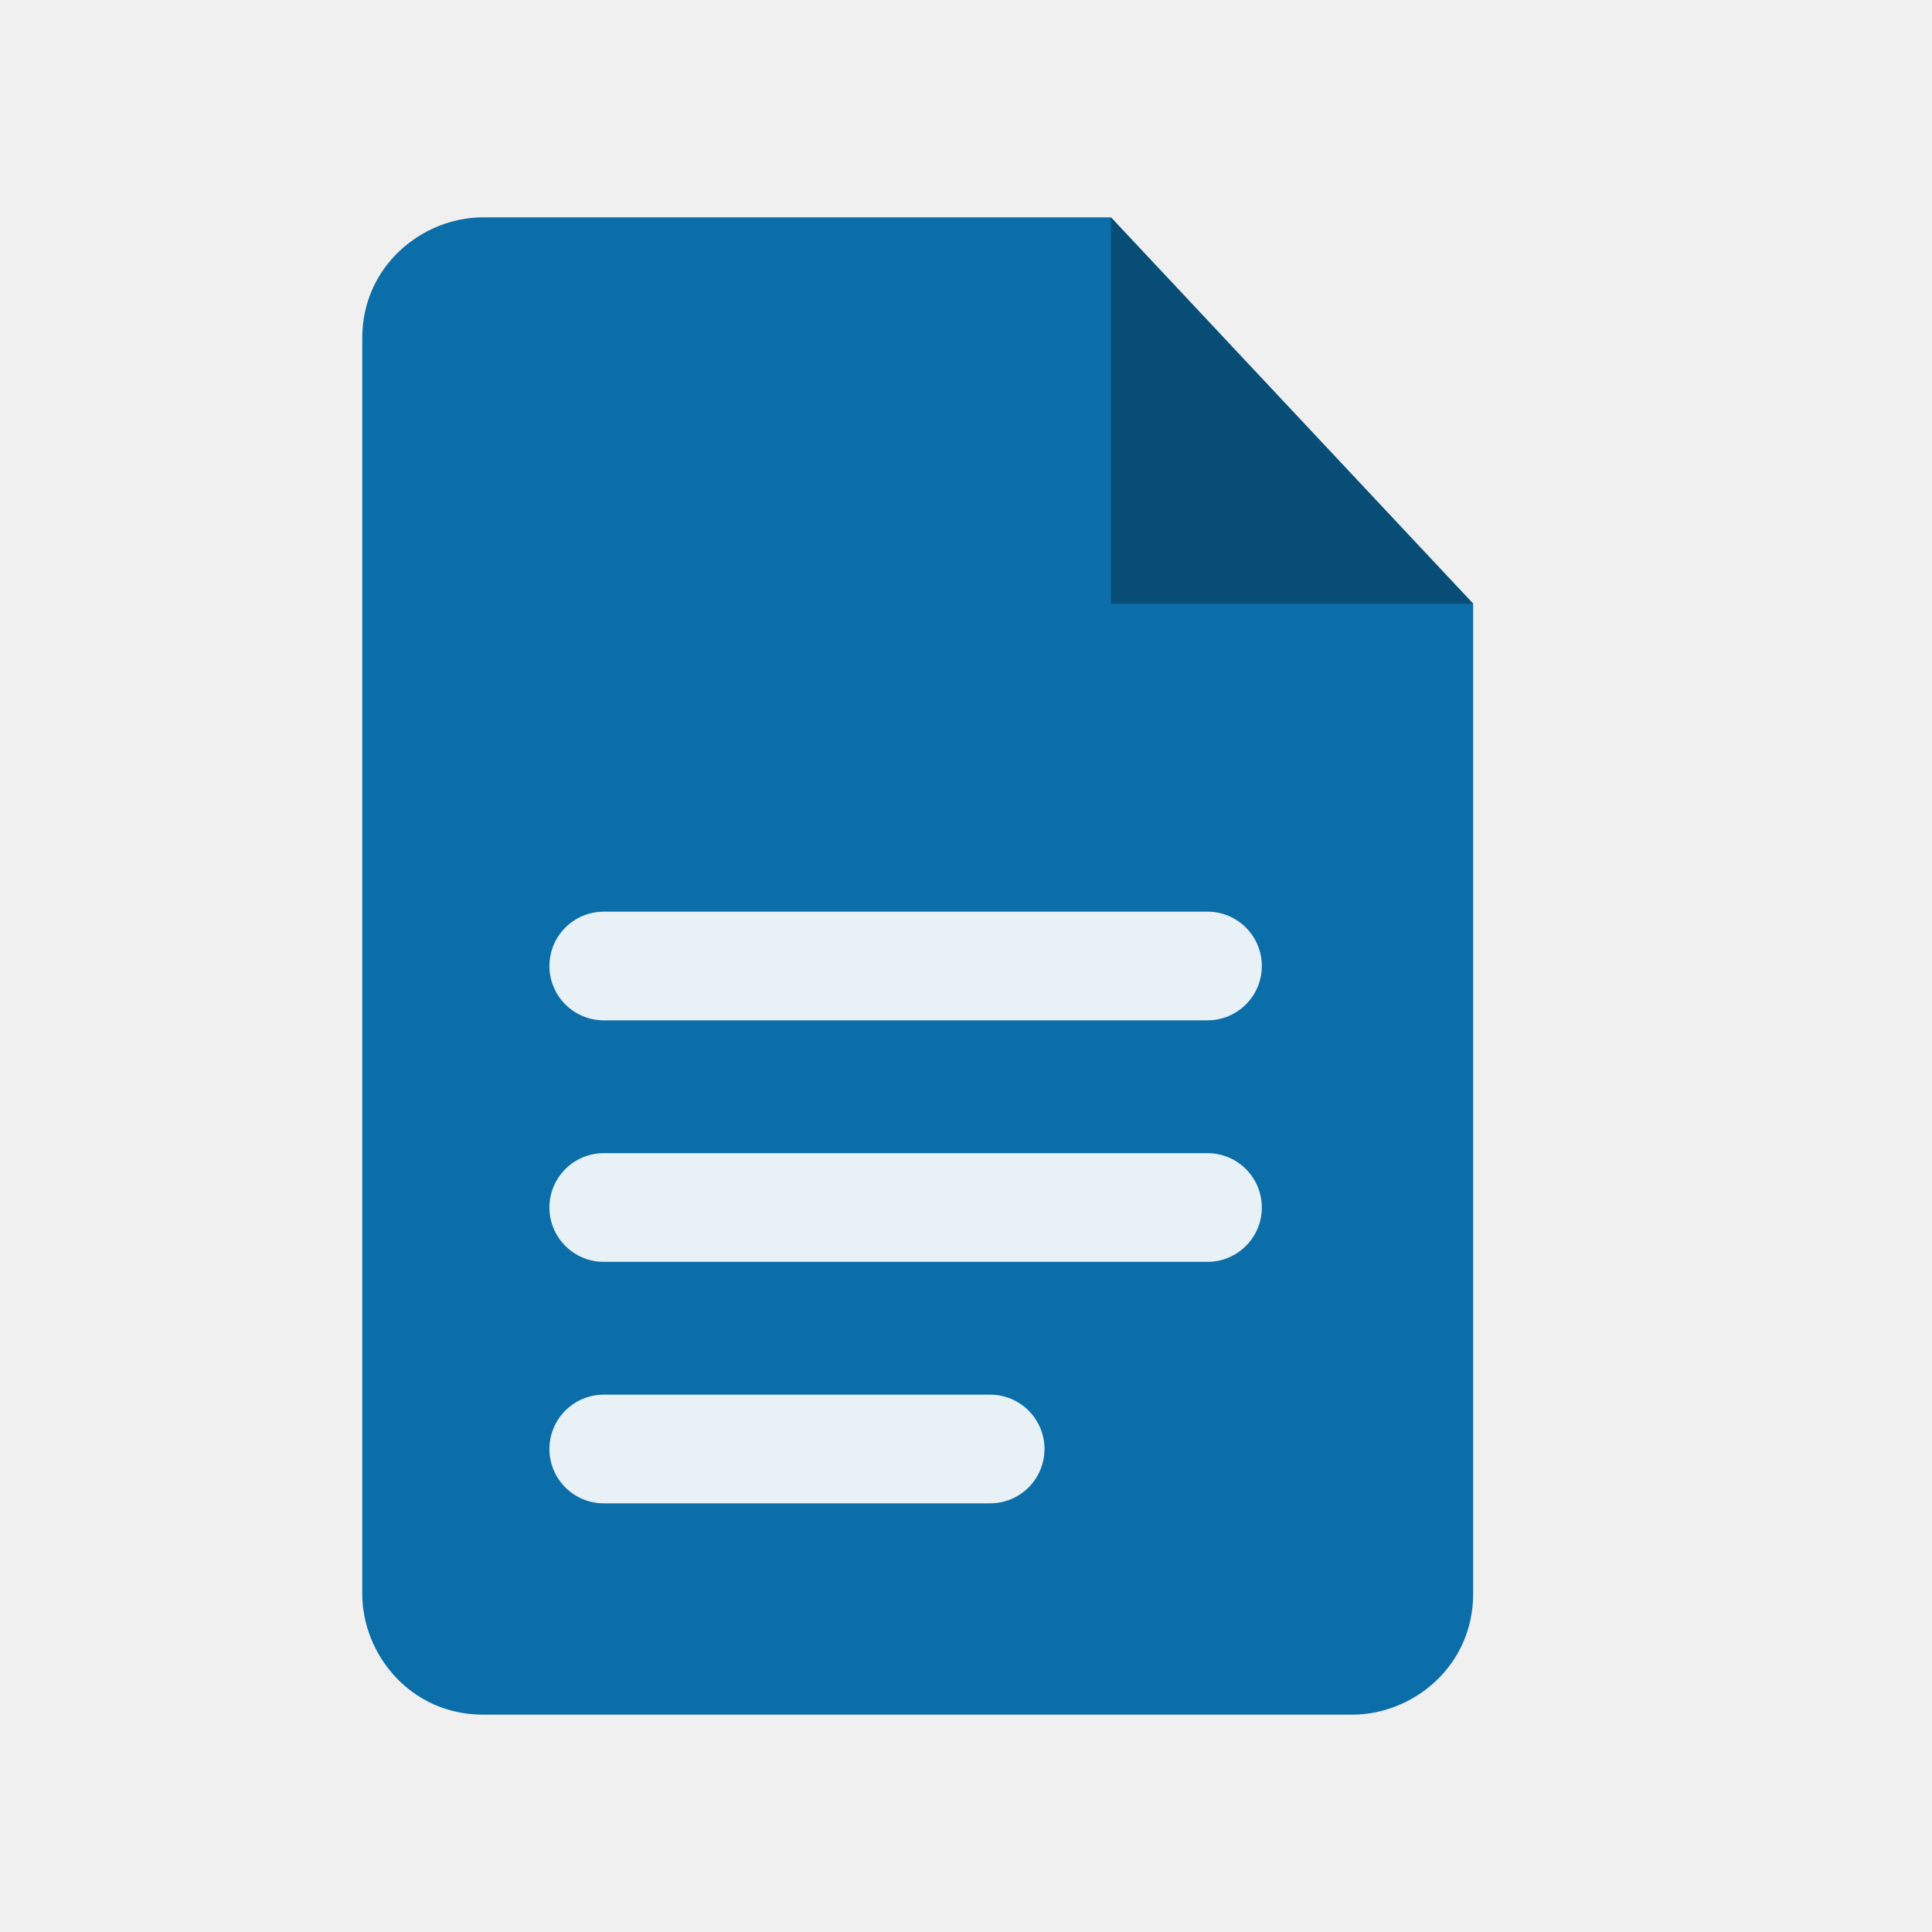
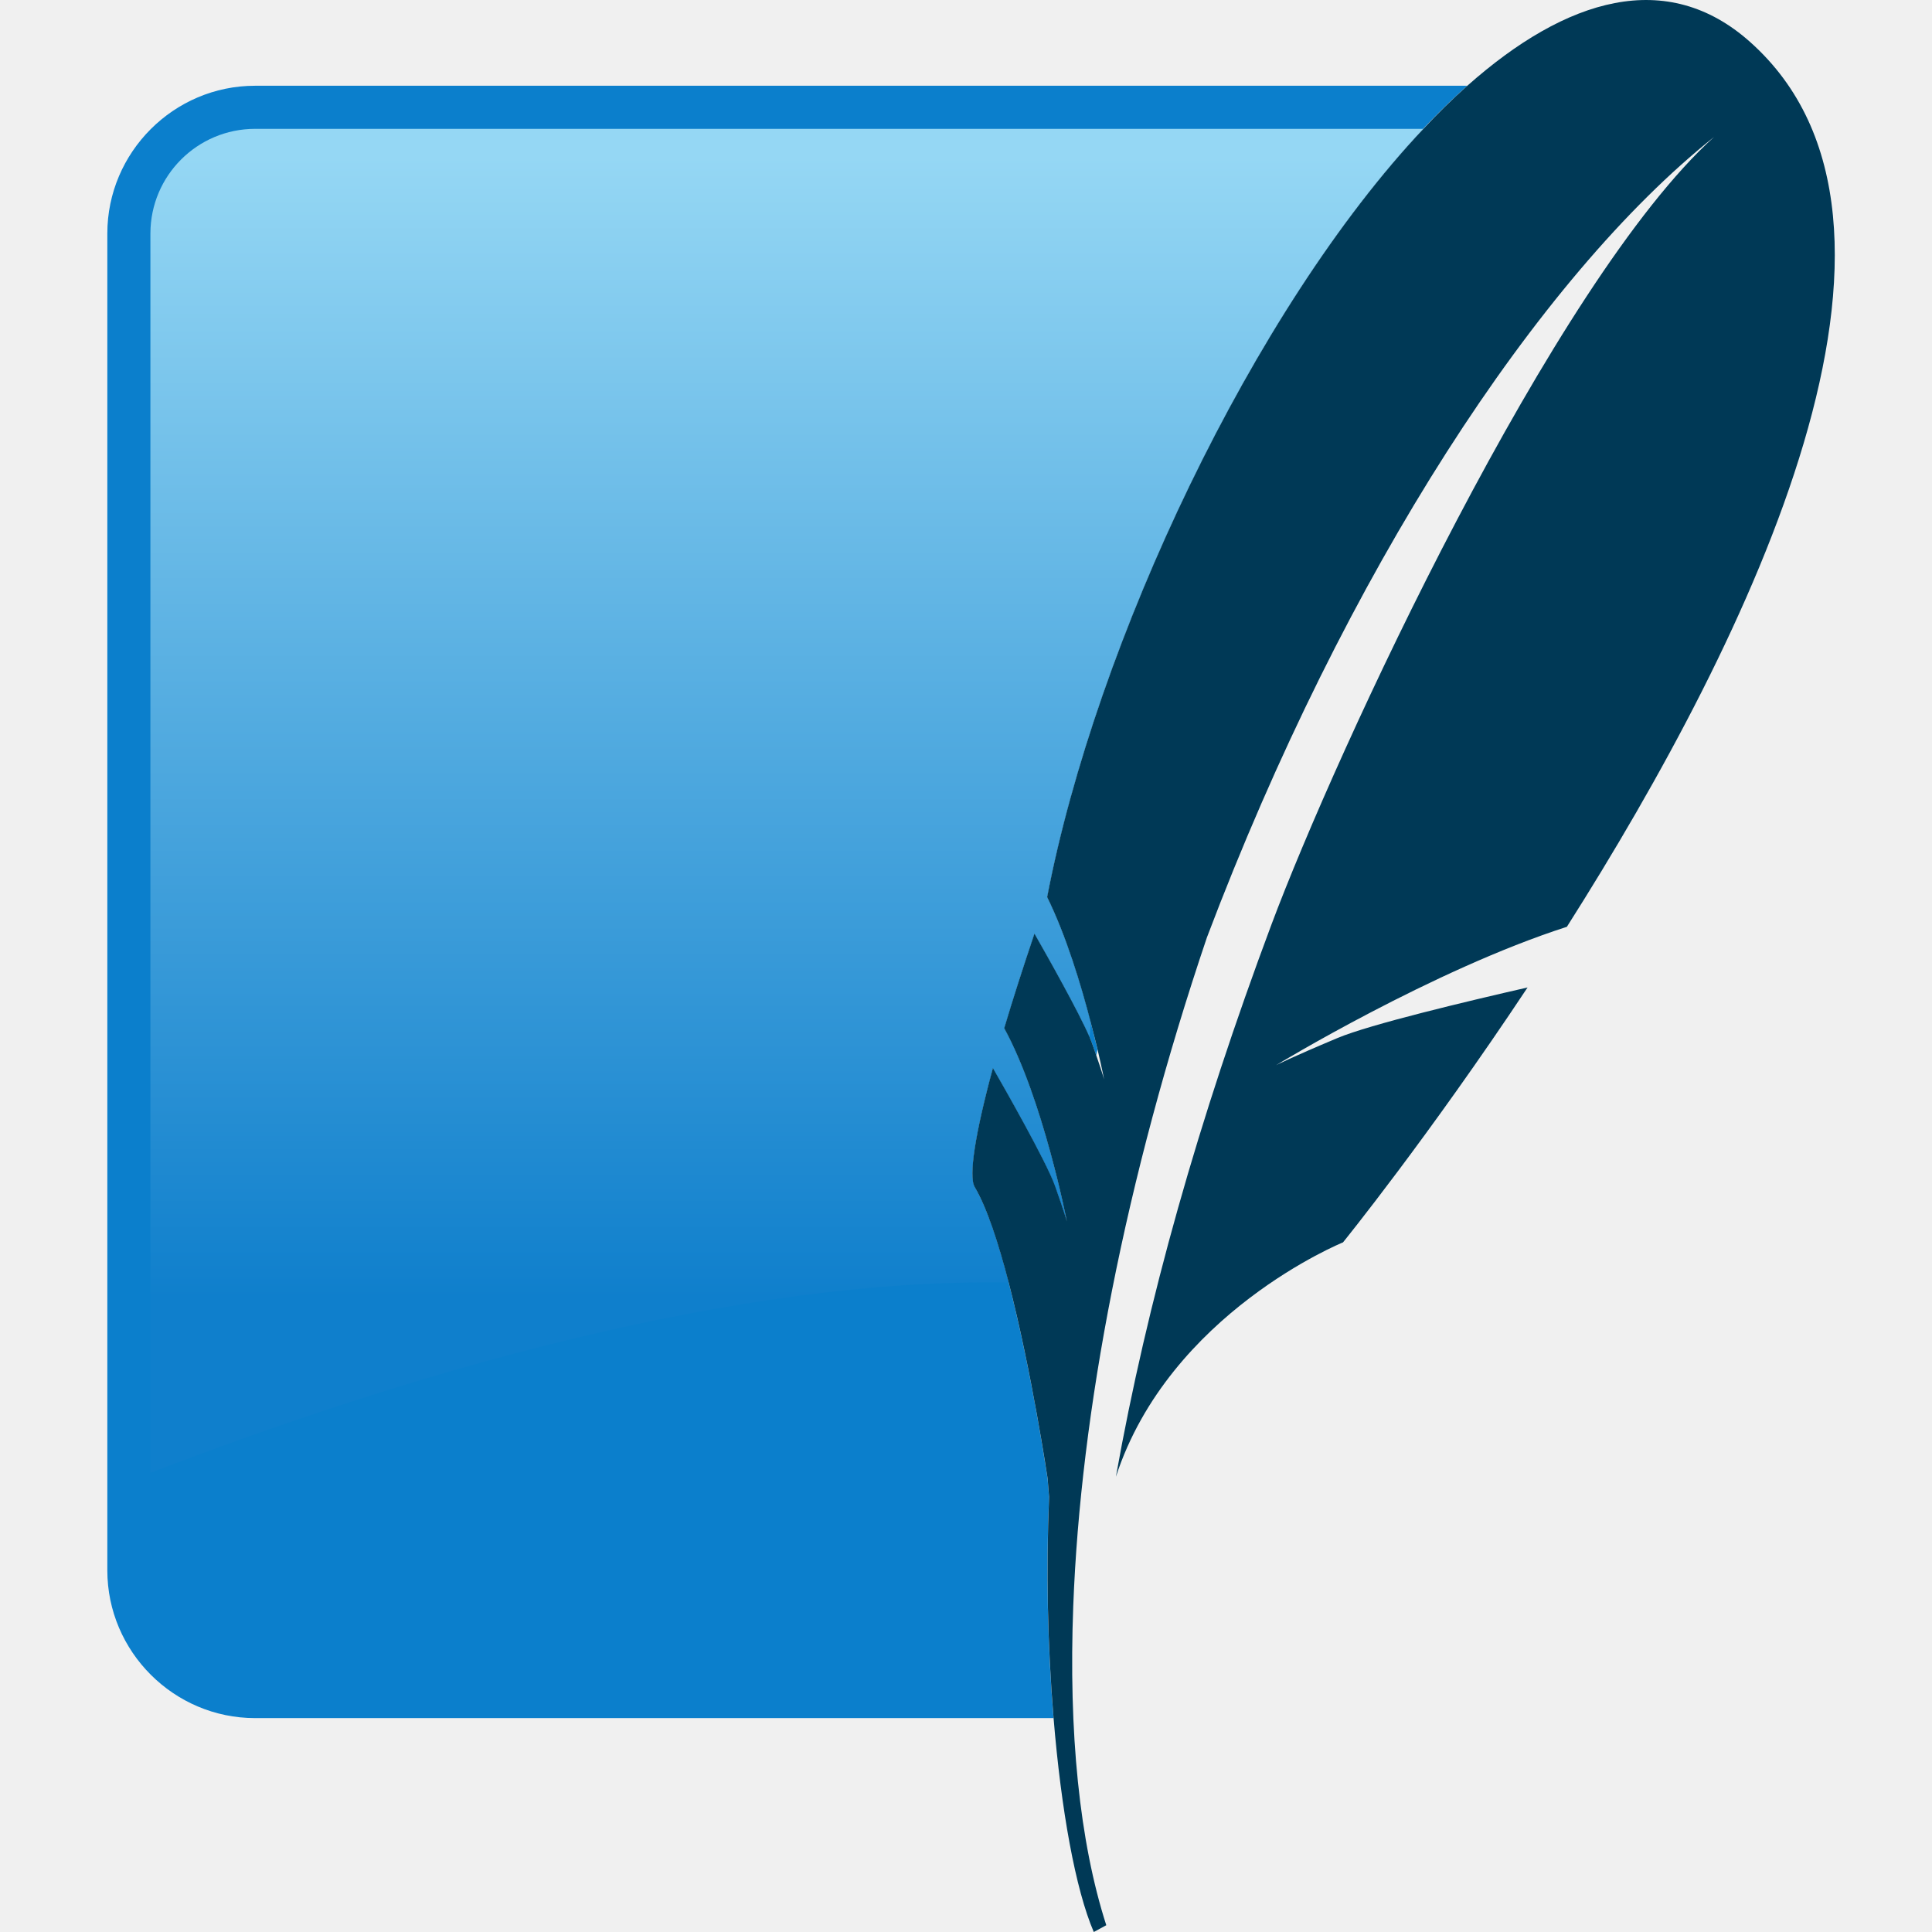
- <svg xmlns="http://www.w3.org/2000/svg" viewBox="0 0 16 16" width="16" height="16">
-   <path d="M4 1.8h5.2L12.2 5v8.2c0 .6-.5 1-1 1H4c-.6 0-1-.5-1-1V2.8c0-.6.5-1 1-1z" fill="#0b6ea8" />
-   <path d="M9.2 1.8V5h3z" fill="#084d76" />
-   <g stroke="#fff" stroke-width="0.9" stroke-linecap="round" opacity="0.9">
-     <path d="M5 8h5" />
-     <path d="M5 10h5" />
-     <path d="M5 12h3.2" />
-   </g>
+ <svg xmlns="http://www.w3.org/2000/svg" viewBox="0 0 128 128">
+   <defs>
+     <linearGradient id="sqlite-original-a" x1="-15.615" x2="-6.741" y1="-9.108" y2="-9.108" gradientTransform="rotate(90 -90.486 64.634) scale(9.2712)" gradientUnits="userSpaceOnUse">
+       <stop stop-color="#95d7f4" offset="0" />
+       <stop stop-color="#0f7fcc" offset=".92" />
+       <stop stop-color="#0f7fcc" offset="1" />
+     </linearGradient>
+   </defs>
+   <path d="M69.5 99.176c-.059-.73-.094-1.2-.094-1.2S67.2 83.087 64.57 78.642c-.414-.707.043-3.594 1.207-7.88.68 1.169 3.54 6.192 4.118 7.81.648 1.824.78 2.347.78 2.347s-1.57-8.082-4.144-12.797a162.286 162.286 0 012.004-6.265c.973 1.71 3.313 5.859 3.828 7.3.102.293.192.543.27.774.023-.137.05-.274.074-.414-.59-2.504-1.75-6.86-3.336-10.082 3.52-18.328 15.531-42.824 27.84-53.754H16.9c-5.387 0-9.789 4.406-9.789 9.789v88.57c0 5.383 4.406 9.789 9.79 9.789h52.897a118.657 118.657 0 01-.297-14.652" fill="#0b7fcc" />
+   <path d="M65.777 70.762c.68 1.168 3.54 6.188 4.117 7.809.649 1.824.781 2.347.781 2.347s-1.57-8.082-4.144-12.797a164.535 164.535 0 012.004-6.27c.887 1.567 2.922 5.169 3.652 6.872l.082-.961c-.648-2.496-1.633-5.766-2.898-8.328 3.242-16.871 13.68-38.97 24.926-50.898H16.899a6.94 6.94 0 00-6.934 6.933v82.11c17.527-6.731 38.664-12.88 56.855-12.614-.672-2.605-1.441-4.96-2.25-6.324-.414-.707.043-3.597 1.207-7.879" fill="url(#sqlite-original-a)" />
+   <path d="M115.95 2.781c-5.5-4.906-12.164-2.933-18.734 2.899a44.347 44.347 0 00-2.914 2.859c-11.25 11.926-21.684 34.023-24.926 50.895 1.262 2.563 2.25 5.832 2.894 8.328.168.64.32 1.242.442 1.754.285 1.207.437 1.996.437 1.996s-.101-.383-.515-1.582c-.078-.23-.168-.484-.27-.773-.043-.125-.105-.274-.172-.434-.734-1.703-2.765-5.305-3.656-6.867-.762 2.25-1.437 4.36-2.004 6.265 2.578 4.715 4.149 12.797 4.149 12.797s-.137-.523-.782-2.347c-.578-1.621-3.441-6.64-4.117-7.809-1.164 4.281-1.625 7.172-1.207 7.88.809 1.362 1.574 3.722 2.25 6.323 1.524 5.867 2.586 13.012 2.586 13.012s.031.469.094 1.2a118.653 118.653 0 00.297 14.651c.504 6.11 1.453 11.363 2.664 14.172l.828-.449c-1.781-5.535-2.504-12.793-2.188-21.156.48-12.793 3.422-28.215 8.856-44.289 9.191-24.27 21.938-43.738 33.602-53.035-10.633 9.602-25.023 40.684-29.332 52.195-4.82 12.891-8.238 24.984-10.301 36.574 3.55-10.863 15.047-15.53 15.047-15.53s5.637-6.958 12.227-16.888c-3.95.903-10.43 2.442-12.598 3.352-3.2 1.344-4.067 1.8-4.067 1.8s10.371-6.312 19.27-9.171c12.234-19.27 25.562-46.648 12.141-58.621" fill="#003956" />
</svg>
